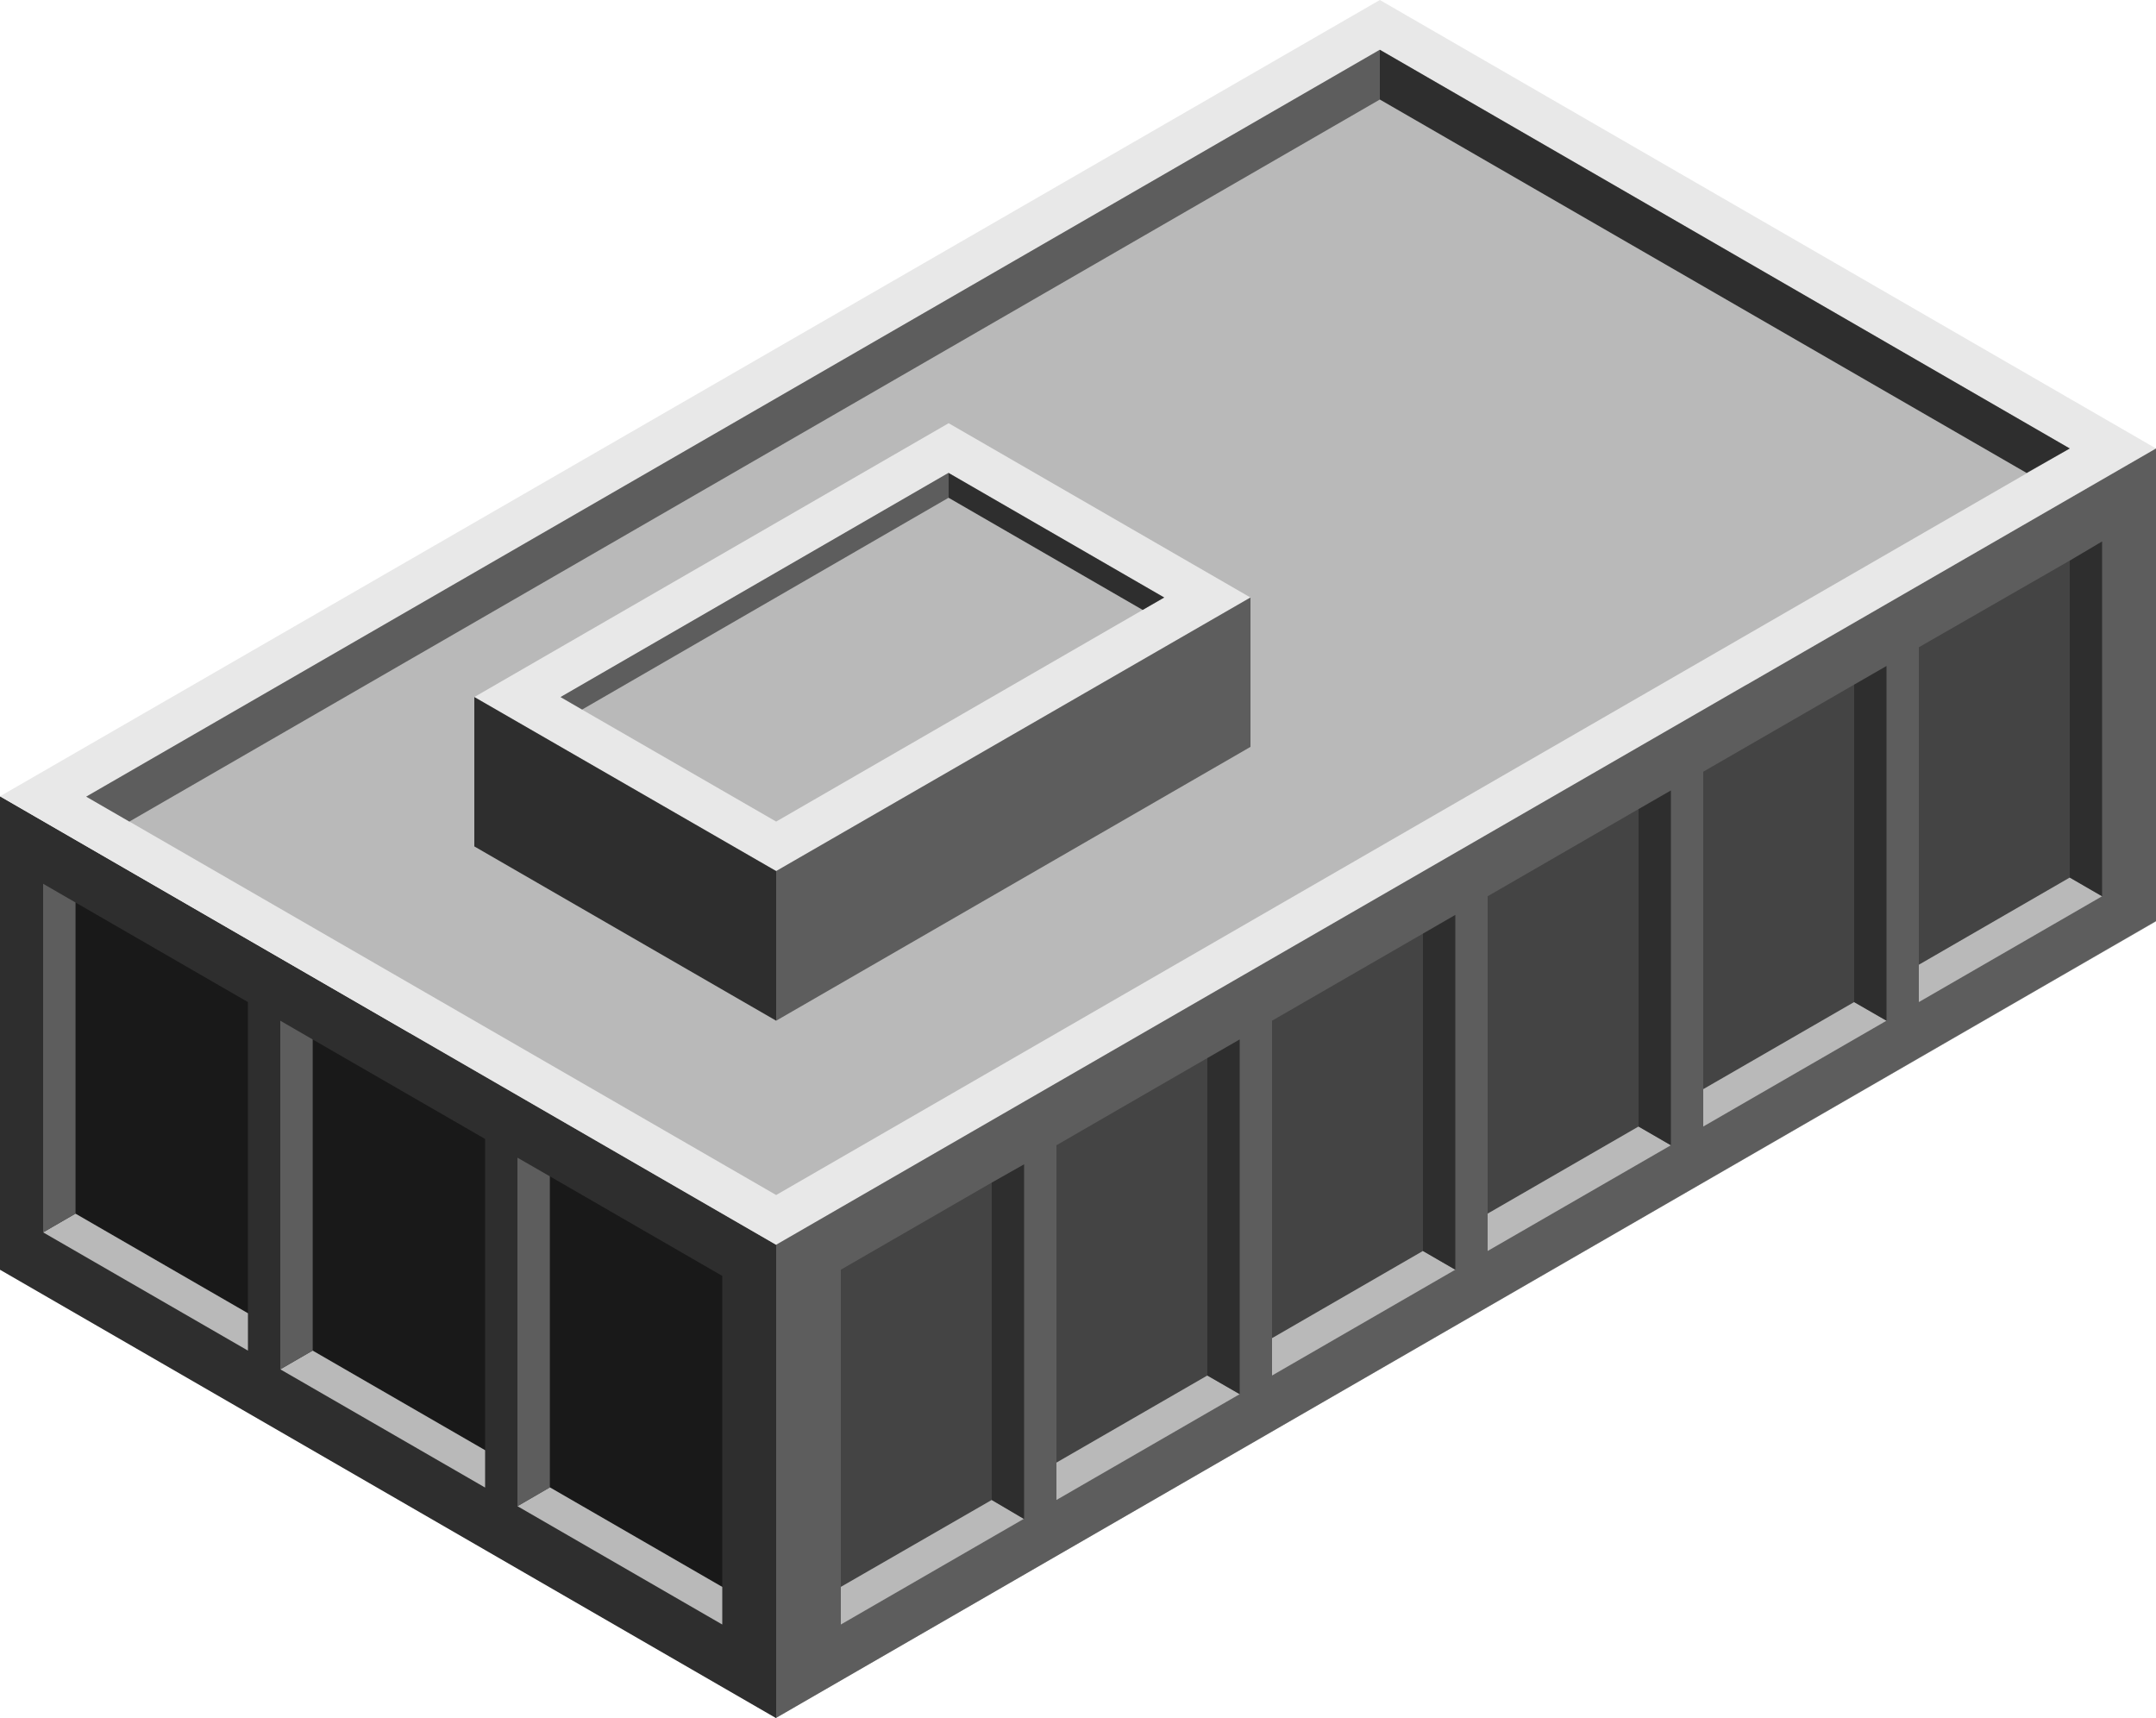
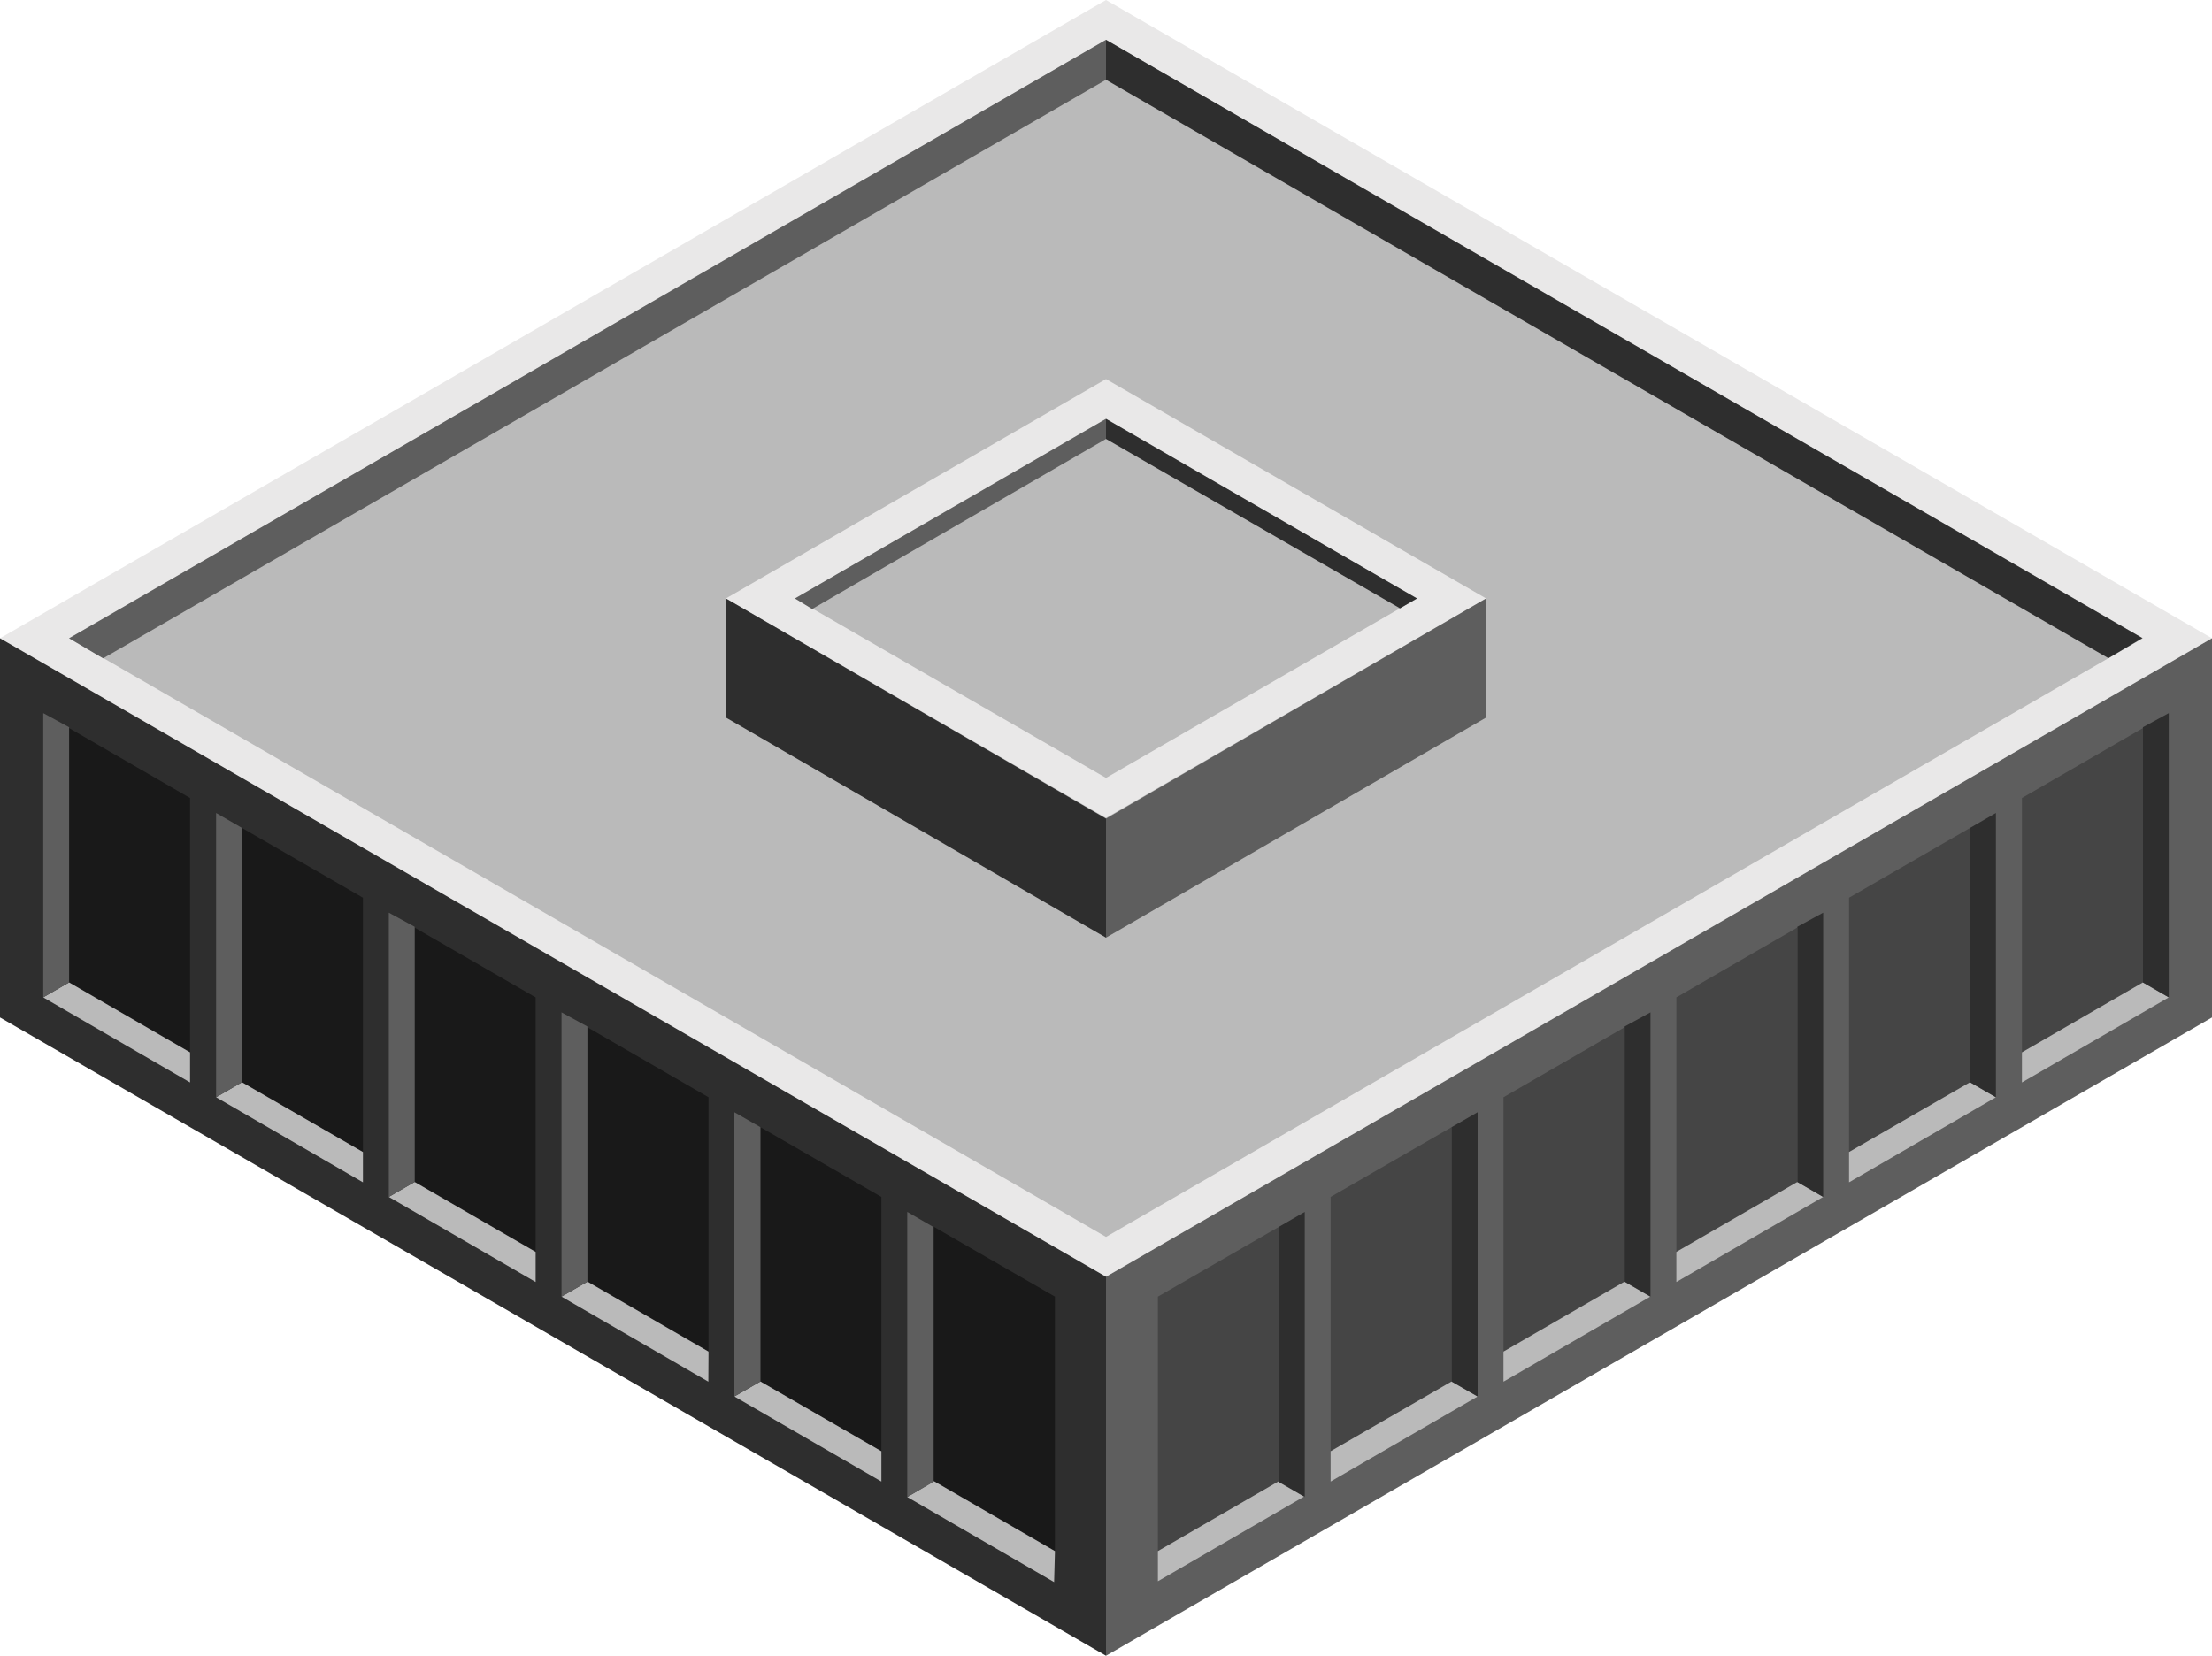
- <svg xmlns="http://www.w3.org/2000/svg" id="Layer_1" data-name="Layer 1" viewBox="0 0 250 199.19">
+ <svg xmlns="http://www.w3.org/2000/svg" id="Layer_1" data-name="Layer 1" viewBox="0 0 130 97.33">
  <defs>
-     <style>
-             .top-prim{fill:#b9b9b9;}
-             .exterior-L-prim{fill:#2e2e2e;}
-             .top-light{fill:#e8e8e8;}
-             .exterior-R-prim{fill:#5d5d5d;}
-             .exterior-L-dark{fill:#191919;}
-             .exterior-R-dark{fill:#444;}
-         </style>
+     <style>.top-light{fill:#e9e8e8;}.top-prim{fill:#bababa;}.exterior-R-prim{fill:#5e5e5e;}.exterior-L-prim{fill:#2e2e2e;}.exterior-R-dark{fill:#454545;}.exterior-L-dark{fill:#191919;}</style>
  </defs>
  <g id="Group">
-     <path id="Body-Top" class="top-prim" d="M0,147.22,160,54.84l90,52L90,199.18Z" />
-     <path id="Path" class="exterior-L-prim" d="M0,147.22l90,52V144.33l-90-52Z" />
-     <path id="Roof-top" class="top-light" d="M90,144.33l-90-52L160,0l90,52Z" />
-     <path id="Roof-top-inner" class="top-prim" d="M240,52,160,5.77,10,92.37l80,46.19Z" />
-     <path id="Roof-Mechanical-Floor-Left" class="exterior-R-prim" d="M90,199.18,250,106.8V52L90,144.33Z" />
-     <path id="roof-top-2" data-name="roof-top" class="top-light" d="M145,69.28,110,49.07,55,80.82,90,101Z" />
-     <path id="roof-top-inner-2" data-name="roof-top-inner" class="top-prim" d="M135,69.28,110,54.84l-45,26L90,95.26Z" />
-     <path id="Path-2" data-name="Path" class="exterior-R-prim" d="M145,69.28V86.6L90,118.35V101Z" />
-     <path id="Path-3" data-name="Path" class="exterior-L-dark" d="M83.75,147.94l-20-11.55v36.09l20,11.55Z" />
-     <path id="Path-4" data-name="Path" class="exterior-L-dark" d="M56.25,132.06l-20-11.54V156.6l20,11.55Z" />
-     <path id="Path-5" data-name="Path" class="exterior-L-dark" d="M28.75,116.19l-20-11.55v36.08l20,11.55Z" />
-     <path id="Path-6" data-name="Path" class="top-prim" d="M83.75,184l-20-11.55L60,174.64l23.75,13.72Z" />
-     <path id="Path-7" data-name="Path" class="top-prim" d="M56.25,168.15l-20-11.55-3.75,2.17,23.75,13.71Z" />
-     <path id="Path-8" data-name="Path" class="top-prim" d="M28.75,152.27l-20-11.55L5,142.89,28.75,156.6Z" />
-     <path id="Path-9" data-name="Path" class="exterior-R-prim" d="M32.5,118.35v40.42l3.75-2.17V120.52Z" />
-     <path id="Path-10" data-name="Path" class="exterior-R-prim" d="M60,174.64V134.23l3.75,2.16v36.09Z" />
-     <path id="Path-11" data-name="Path" class="exterior-R-prim" d="M5,102.47v40.42l3.75-2.17V104.64Z" />
-     <path id="Path-12" data-name="Path" class="exterior-R-dark" d="M97.5,147.22l17.5-10.1v36.8L97.5,184Z" />
-     <path id="Path-13" data-name="Path" class="exterior-R-dark" d="M147.5,118.35l17.5-10.1v36.8l-17.5,10.11Z" />
-     <path id="Path-14" data-name="Path" class="exterior-R-dark" d="M197.5,89.48,215,79.38v36.81l-17.5,10.1Z" />
-     <path id="Path-15" data-name="Path" class="exterior-R-dark" d="M122.5,132.79,140,122.68v36.81l-17.5,10.1Z" />
-     <path id="Path-16" data-name="Path" class="exterior-R-dark" d="M172.5,103.92,190,93.81v36.81l-17.5,10.1Z" />
-     <path id="Path-17" data-name="Path" class="exterior-R-dark" d="M222.5,75.05,240,65v36.8l-17.5,10.11Z" />
-     <path id="Path-18" data-name="Path" class="top-prim" d="M97.5,184,115,173.92l3.75,2.17L97.5,188.36Z" />
-     <path id="Path-19" data-name="Path" class="top-prim" d="M122.5,169.59l17.5-10.1,3.75,2.16L122.5,173.92Z" />
-     <path id="Path-20" data-name="Path" class="top-prim" d="M147.5,155.16,165,145.05l3.75,2.17L147.5,159.49Z" />
-     <path id="Path-21" data-name="Path" class="top-prim" d="M172.5,140.72l17.5-10.1,3.75,2.17L172.5,145.05Z" />
-     <path id="Path-22" data-name="Path" class="top-prim" d="M197.5,126.29l17.5-10.1,3.75,2.16L197.5,130.62Z" />
-     <path id="Path-23" data-name="Path" class="top-prim" d="M222.5,111.86,240,101.75l3.75,2.17L222.5,116.19Z" />
-     <path id="Path-24" data-name="Path" class="exterior-L-prim" d="M118.75,135v41.14L115,173.92v-36.8Z" />
-     <path id="Path-25" data-name="Path" class="exterior-L-prim" d="M143.75,120.52v41.13L140,159.49V122.68Z" />
-     <path id="Path-26" data-name="Path" class="exterior-L-prim" d="M168.75,106.08v41.14L165,145.05v-36.8Z" />
-     <path id="Path-27" data-name="Path" class="exterior-L-prim" d="M193.75,91.65v41.14L190,130.62V93.81Z" />
-     <path id="Path-28" data-name="Path" class="exterior-L-prim" d="M218.75,77.22v41.13L215,116.19V79.38Z" />
-     <path id="Path-29" data-name="Path" class="exterior-L-prim" d="M243.75,62.78v41.14L240,101.75V65Z" />
-     <path id="Path-30" data-name="Path" class="exterior-L-prim" d="M160,5.77v5.77l75,43.3L240,52Z" />
-     <path id="Path-31" data-name="Path" class="exterior-R-prim" d="M10,92.37l5,2.89L160,11.54V5.77Z" />
-     <path id="Path-32" data-name="Path" class="exterior-L-prim" d="M90,118.35,55,98.14V80.82L90,101Z" />
-     <path id="Path-33" data-name="Path" class="exterior-L-prim" d="M135,69.28l-2.5,1.44-22.5-13V54.84Z" />
-     <path id="Path-34" data-name="Path" class="exterior-R-prim" d="M65,80.82l45-26v2.89L67.5,82.27Z" />
+     <path id="Roof-top" class="top-light" d="M65,75.05,0,37.52,65,0l65,37.52Z" />
+     <path id="Roof-top-inner" class="top-prim" d="M125.94,37.52,65,2.34,4.06,37.52,65,72.71Z" />
+     <path id="Roof-Mechanical-Floor-Left" class="exterior-R-prim" d="M65,97.33l65-37.52V37.52L65,75.05Z" />
+     <path id="Roof-Mechanical-Floor-Left-2" data-name="Roof-Mechanical-Floor-Left" class="exterior-L-prim" d="M65,97.33,0,59.81V37.52L65,75.05Z" />
+     <path id="roof-top-2" data-name="roof-top" class="top-light" d="M87.34,35.18,65,22.28,42.66,35.18,65,48.08Z" />
+     <path id="roof-top-inner-2" data-name="roof-top-inner" class="top-prim" d="M83.28,35.18,65,24.62,46.72,35.18,65,45.73Z" />
+     <path id="Path" class="exterior-R-prim" d="M87.34,35.18v7L65,55.12v-7Z" />
+     <path id="Path-2" data-name="Path" class="exterior-L-prim" d="M42.66,35.18v7L65,55.12v-7Z" />
+     <path id="Path-3" data-name="Path" class="exterior-R-dark" d="M68.05,76.22l7.11-4.1V87.07l-7.11,4.11Z" />
+     <path id="Path-4" data-name="Path" class="exterior-L-dark" d="M62,76.22l-7.11-4.1V87.07L62,91.18Z" />
+     <path id="Path-5" data-name="Path" class="exterior-R-dark" d="M88.36,64.5l7.11-4.11v15l-7.11,4.11Z" />
+     <path id="Path-6" data-name="Path" class="exterior-L-dark" d="M41.64,64.5l-7.11-4.11v15l7.11,4.11Z" />
+     <path id="Path-7" data-name="Path" class="exterior-R-dark" d="M108.67,52.77l7.11-4.1V63.62l-7.11,4.1Z" />
+     <path id="Path-8" data-name="Path" class="exterior-L-dark" d="M21.33,52.77l-7.11-4.1V63.62l7.11,4.1Z" />
+     <path id="Path-9" data-name="Path" class="exterior-R-dark" d="M78.2,70.36l7.11-4.1V81.21l-7.11,4.1Z" />
+     <path id="Path-10" data-name="Path" class="exterior-L-dark" d="M51.8,70.36l-7.11-4.1V81.21l7.11,4.1Z" />
+     <path id="Path-11" data-name="Path" class="exterior-R-dark" d="M98.52,58.63l7.1-4.1v15l-7.1,4.11Z" />
+     <path id="Path-12" data-name="Path" class="exterior-L-dark" d="M31.48,58.63l-7.11-4.1v15l7.11,4.11Z" />
+     <path id="Path-13" data-name="Path" class="exterior-R-dark" d="M118.83,46.91l7.11-4.11v15l-7.11,4.11Z" />
+     <path id="Path-14" data-name="Path" class="exterior-L-dark" d="M11.17,46.91,4.06,42.8v15l7.11,4.11Z" />
+     <path id="Path-15" data-name="Path" class="top-prim" d="M68.05,91.18l7.11-4.11,1.52.88-8.63,5Z" />
+     <path id="Path-16" data-name="Path" class="top-prim" d="M62,91.18l-7.11-4.11L53.32,88l8.63,5Z" />
+     <path id="Path-17" data-name="Path" class="top-prim" d="M78.2,85.31l7.11-4.1,1.53.88-8.64,5Z" />
+     <path id="Path-18" data-name="Path" class="top-prim" d="M51.8,85.31l-7.11-4.1-1.53.88,8.64,5Z" />
+     <path id="Path-19" data-name="Path" class="top-prim" d="M88.36,79.45l7.11-4.11,1.52.88-8.63,5Z" />
+     <path id="Path-20" data-name="Path" class="top-prim" d="M41.64,79.45l-7.11-4.11L33,76.22l8.63,5Z" />
+     <path id="Path-21" data-name="Path" class="top-prim" d="M98.52,73.59l7.11-4.11,1.52.88-8.63,5Z" />
+     <path id="Path-22" data-name="Path" class="top-prim" d="M31.48,73.59l-7.11-4.11-1.52.88,8.63,5Z" />
+     <path id="Path-23" data-name="Path" class="top-prim" d="M108.67,67.72l7.11-4.1,1.52.88-8.63,5Z" />
+     <path id="Path-24" data-name="Path" class="top-prim" d="M21.33,67.72l-7.11-4.1-1.52.88,8.63,5Z" />
+     <path id="Path-25" data-name="Path" class="top-prim" d="M118.83,61.86l7.11-4.11,1.52.88-8.63,5Z" />
+     <path id="Path-26" data-name="Path" class="top-prim" d="M11.17,61.86,4.06,57.75l-1.52.88,8.63,5Z" />
+     <path id="Path-27" data-name="Path" class="exterior-L-prim" d="M76.68,71.24V88l-1.52-.88V72.12Z" />
+     <path id="Path-28" data-name="Path" class="exterior-R-prim" d="M53.32,71.24V88l1.52-.88V72.12Z" />
+     <path id="Path-29" data-name="Path" class="exterior-L-prim" d="M86.84,65.38V82.09l-1.53-.88V66.26Z" />
+     <path id="Path-30" data-name="Path" class="exterior-R-prim" d="M43.16,65.38V82.09l1.53-.88V66.26Z" />
+     <path id="Path-31" data-name="Path" class="exterior-L-prim" d="M97,59.51V76.22l-1.52-.88v-15Z" />
+     <path id="Path-32" data-name="Path" class="exterior-R-prim" d="M33,59.51V76.22l1.52-.88v-15Z" />
+     <path id="Path-33" data-name="Path" class="exterior-L-prim" d="M107.15,53.65V70.36l-1.52-.88v-15Z" />
+     <path id="Path-34" data-name="Path" class="exterior-R-prim" d="M22.85,53.65V70.36l1.52-.88v-15Z" />
+     <path id="Path-35" data-name="Path" class="exterior-L-prim" d="M117.3,47.79V64.5l-1.52-.88V48.67Z" />
+     <path id="Path-36" data-name="Path" class="exterior-R-prim" d="M12.7,47.79V64.5l1.52-.88V48.67Z" />
+     <path id="Path-37" data-name="Path" class="exterior-L-prim" d="M127.46,41.92V58.63l-1.52-.88v-15Z" />
+     <path id="Path-38" data-name="Path" class="exterior-R-prim" d="M2.54,41.92V58.63l1.52-.88v-15Z" />
+     <path id="Path-39" data-name="Path" class="exterior-L-prim" d="M65,2.34V4.69l58.91,34,2-1.18Z" />
+     <path id="Path-40" data-name="Path" class="exterior-R-prim" d="M4.06,37.52l2,1.18L65,4.69V2.34Z" />
+     <path id="Path-41" data-name="Path" class="exterior-L-prim" d="M83.28,35.18l-1,.58L65,25.8V24.62Z" />
+     <path id="Path-42" data-name="Path" class="exterior-R-prim" d="M46.72,35.18,65,24.62V25.8l-17.27,10Z" />
  </g>
</svg>
